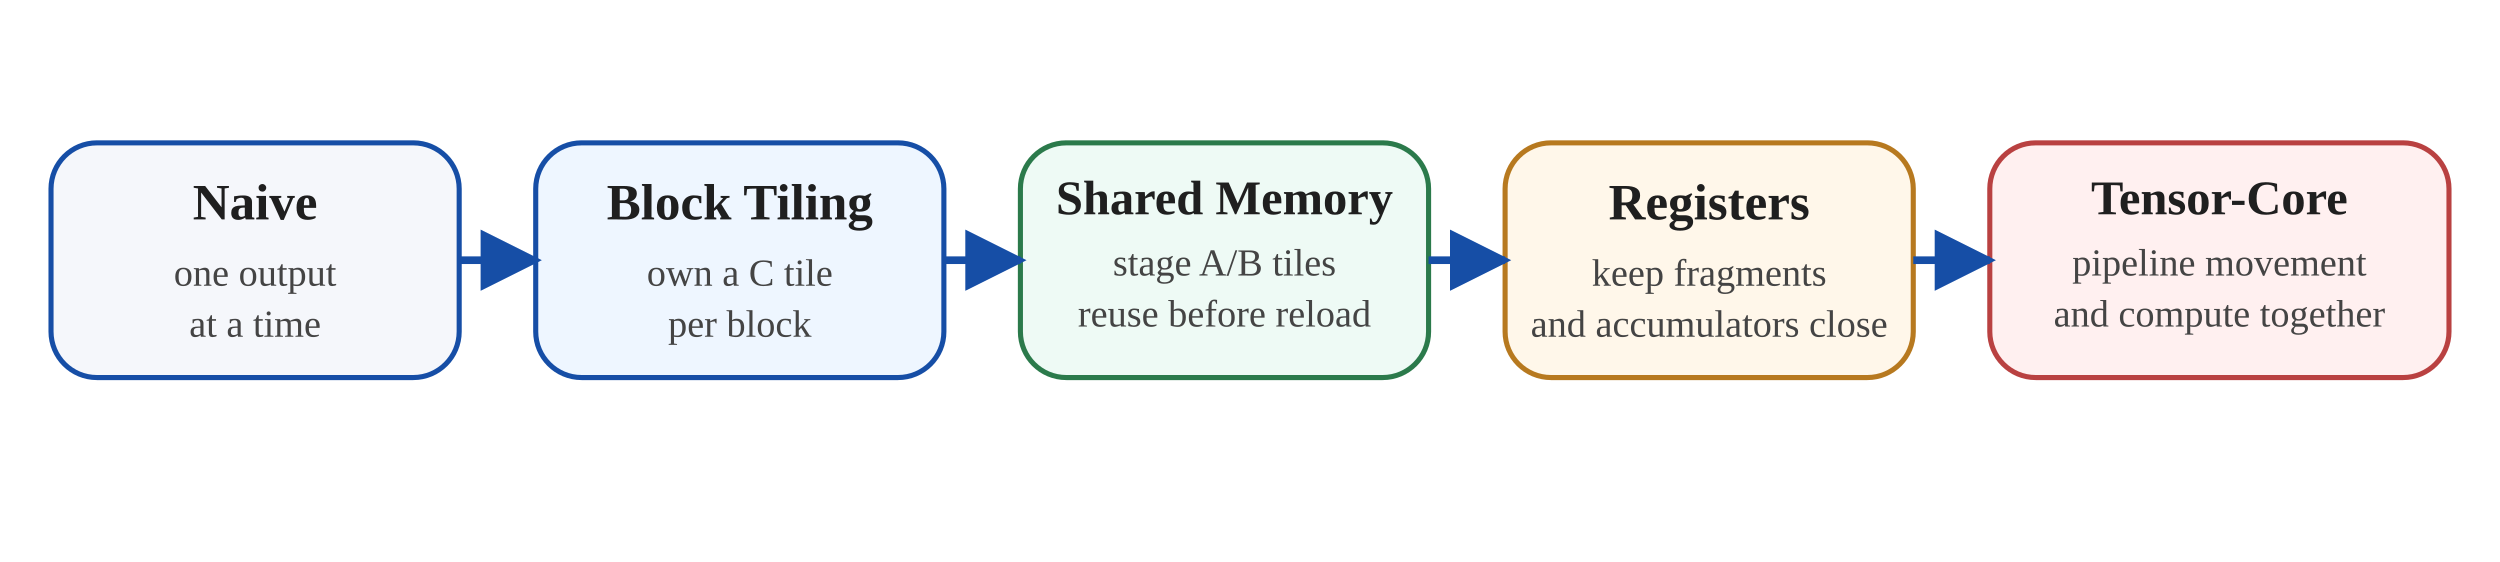
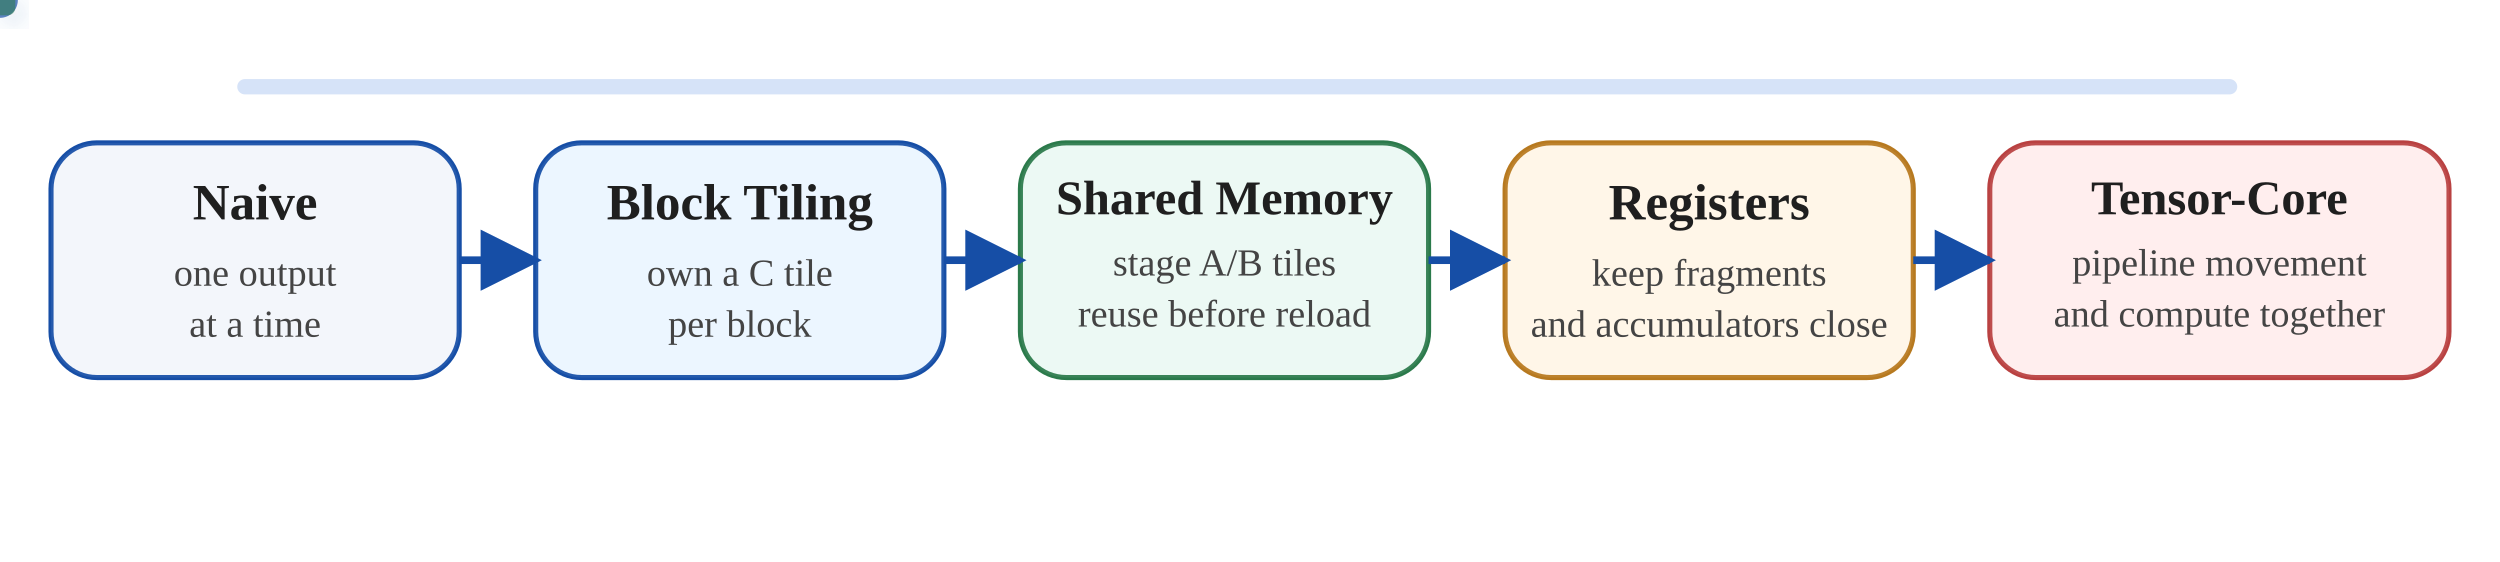
<svg xmlns="http://www.w3.org/2000/svg" viewBox="0 0 980 220" role="img" aria-label="Matmul optimization ladder">
  <defs>
    <marker id="arrow-a" viewBox="0 0 10 10" refX="9" refY="5" markerWidth="8" markerHeight="8" orient="auto-start-reverse">
      <path d="M 0 0 L 10 5 L 0 10 z" fill="#164ea6" />
    </marker>
+     <filter id="soft-glow" x="-30%" y="-30%" width="160%" height="160%">
+       <feGaussianBlur stdDeviation="6" result="blur" />
+       <feMerge>
+         <feMergeNode in="blur" />
+         <feMergeNode in="SourceGraphic" />
+       </feMerge>
+     </filter>
  </defs>
+   <path d="M 96 34 H 874" stroke="#d6e3f8" stroke-width="6" stroke-linecap="round" />
+   <g opacity="0.7" filter="url(#soft-glow)">
+     <circle r="7" fill="#164ea6">
+       <animateMotion dur="7.4s" repeatCount="indefinite" path="M 96 34 H 874" />
+     </circle>
+   </g>
+   <g opacity="0.55">
+     <rect x="-6" y="-6" width="12" height="12" rx="3" fill="#2b7a4b">
+       <animateMotion dur="7.4s" begin="0.55s" repeatCount="indefinite" path="M 96 34 H 874" />
+     </rect>
+   </g>
  <rect x="20" y="56" width="160" height="92" rx="18" fill="#f5f7fb" stroke="#164ea6" stroke-width="2" />
+   <rect x="20" y="56" width="160" height="92" rx="18" fill="#dbe9ff" opacity="0.08">
+     <animate attributeName="opacity" values="0.08;0.26;0.08;0.08" dur="8s" repeatCount="indefinite" />
+   </rect>
  <rect x="210" y="56" width="160" height="92" rx="18" fill="#eef6ff" stroke="#164ea6" stroke-width="2" />
+   <rect x="210" y="56" width="160" height="92" rx="18" fill="#d8efff" opacity="0.08">
+     <animate attributeName="opacity" values="0.08;0.08;0.28;0.08;0.08" dur="8s" repeatCount="indefinite" />
+   </rect>
  <rect x="400" y="56" width="160" height="92" rx="18" fill="#eefaf5" stroke="#2b7a4b" stroke-width="2" />
+   <rect x="400" y="56" width="160" height="92" rx="18" fill="#dff8e8" opacity="0.08">
+     <animate attributeName="opacity" values="0.08;0.08;0.08;0.3;0.08" dur="8s" repeatCount="indefinite" />
+   </rect>
  <rect x="590" y="56" width="160" height="92" rx="18" fill="#fff7ea" stroke="#b7791f" stroke-width="2" />
+   <rect x="590" y="56" width="160" height="92" rx="18" fill="#ffe8c7" opacity="0.08">
+     <animate attributeName="opacity" values="0.08;0.08;0.08;0.08;0.28;0.08" dur="8s" repeatCount="indefinite" />
+   </rect>
  <rect x="780" y="56" width="180" height="92" rx="18" fill="#fff0f0" stroke="#b94141" stroke-width="2" />
+   <rect x="780" y="56" width="180" height="92" rx="18" fill="#ffd9d9" opacity="0.08">
+     <animate attributeName="opacity" values="0.08;0.08;0.08;0.08;0.08;0.32;0.08" dur="8s" repeatCount="indefinite" />
+   </rect>
  <path d="M 180 102 L 210 102" stroke="#164ea6" stroke-width="3" marker-end="url(#arrow-a)" />
  <path d="M 370 102 L 400 102" stroke="#164ea6" stroke-width="3" marker-end="url(#arrow-a)" />
  <path d="M 560 102 L 590 102" stroke="#164ea6" stroke-width="3" marker-end="url(#arrow-a)" />
  <path d="M 750 102 L 780 102" stroke="#164ea6" stroke-width="3" marker-end="url(#arrow-a)" />
  <text x="100" y="86" text-anchor="middle" font-size="20" font-weight="700" fill="#1f1f1f">Naive</text>
  <text x="100" y="112" text-anchor="middle" font-size="15" fill="#444">one output</text>
  <text x="100" y="132" text-anchor="middle" font-size="15" fill="#444">at a time</text>
  <text x="290" y="86" text-anchor="middle" font-size="20" font-weight="700" fill="#1f1f1f">Block Tiling</text>
  <text x="290" y="112" text-anchor="middle" font-size="15" fill="#444">own a C tile</text>
  <text x="290" y="132" text-anchor="middle" font-size="15" fill="#444">per block</text>
  <text x="480" y="84" text-anchor="middle" font-size="19" font-weight="700" fill="#1f1f1f">Shared Memory</text>
  <text x="480" y="108" text-anchor="middle" font-size="15" fill="#444">stage A/B tiles</text>
  <text x="480" y="128" text-anchor="middle" font-size="15" fill="#444">reuse before reload</text>
  <text x="670" y="86" text-anchor="middle" font-size="20" font-weight="700" fill="#1f1f1f">Registers</text>
  <text x="670" y="112" text-anchor="middle" font-size="15" fill="#444">keep fragments</text>
  <text x="670" y="132" text-anchor="middle" font-size="15" fill="#444">and accumulators close</text>
  <text x="870" y="84" text-anchor="middle" font-size="19" font-weight="700" fill="#1f1f1f">Tensor-Core</text>
  <text x="870" y="108" text-anchor="middle" font-size="15" fill="#444">pipeline movement</text>
  <text x="870" y="128" text-anchor="middle" font-size="15" fill="#444">and compute together</text>
</svg>
